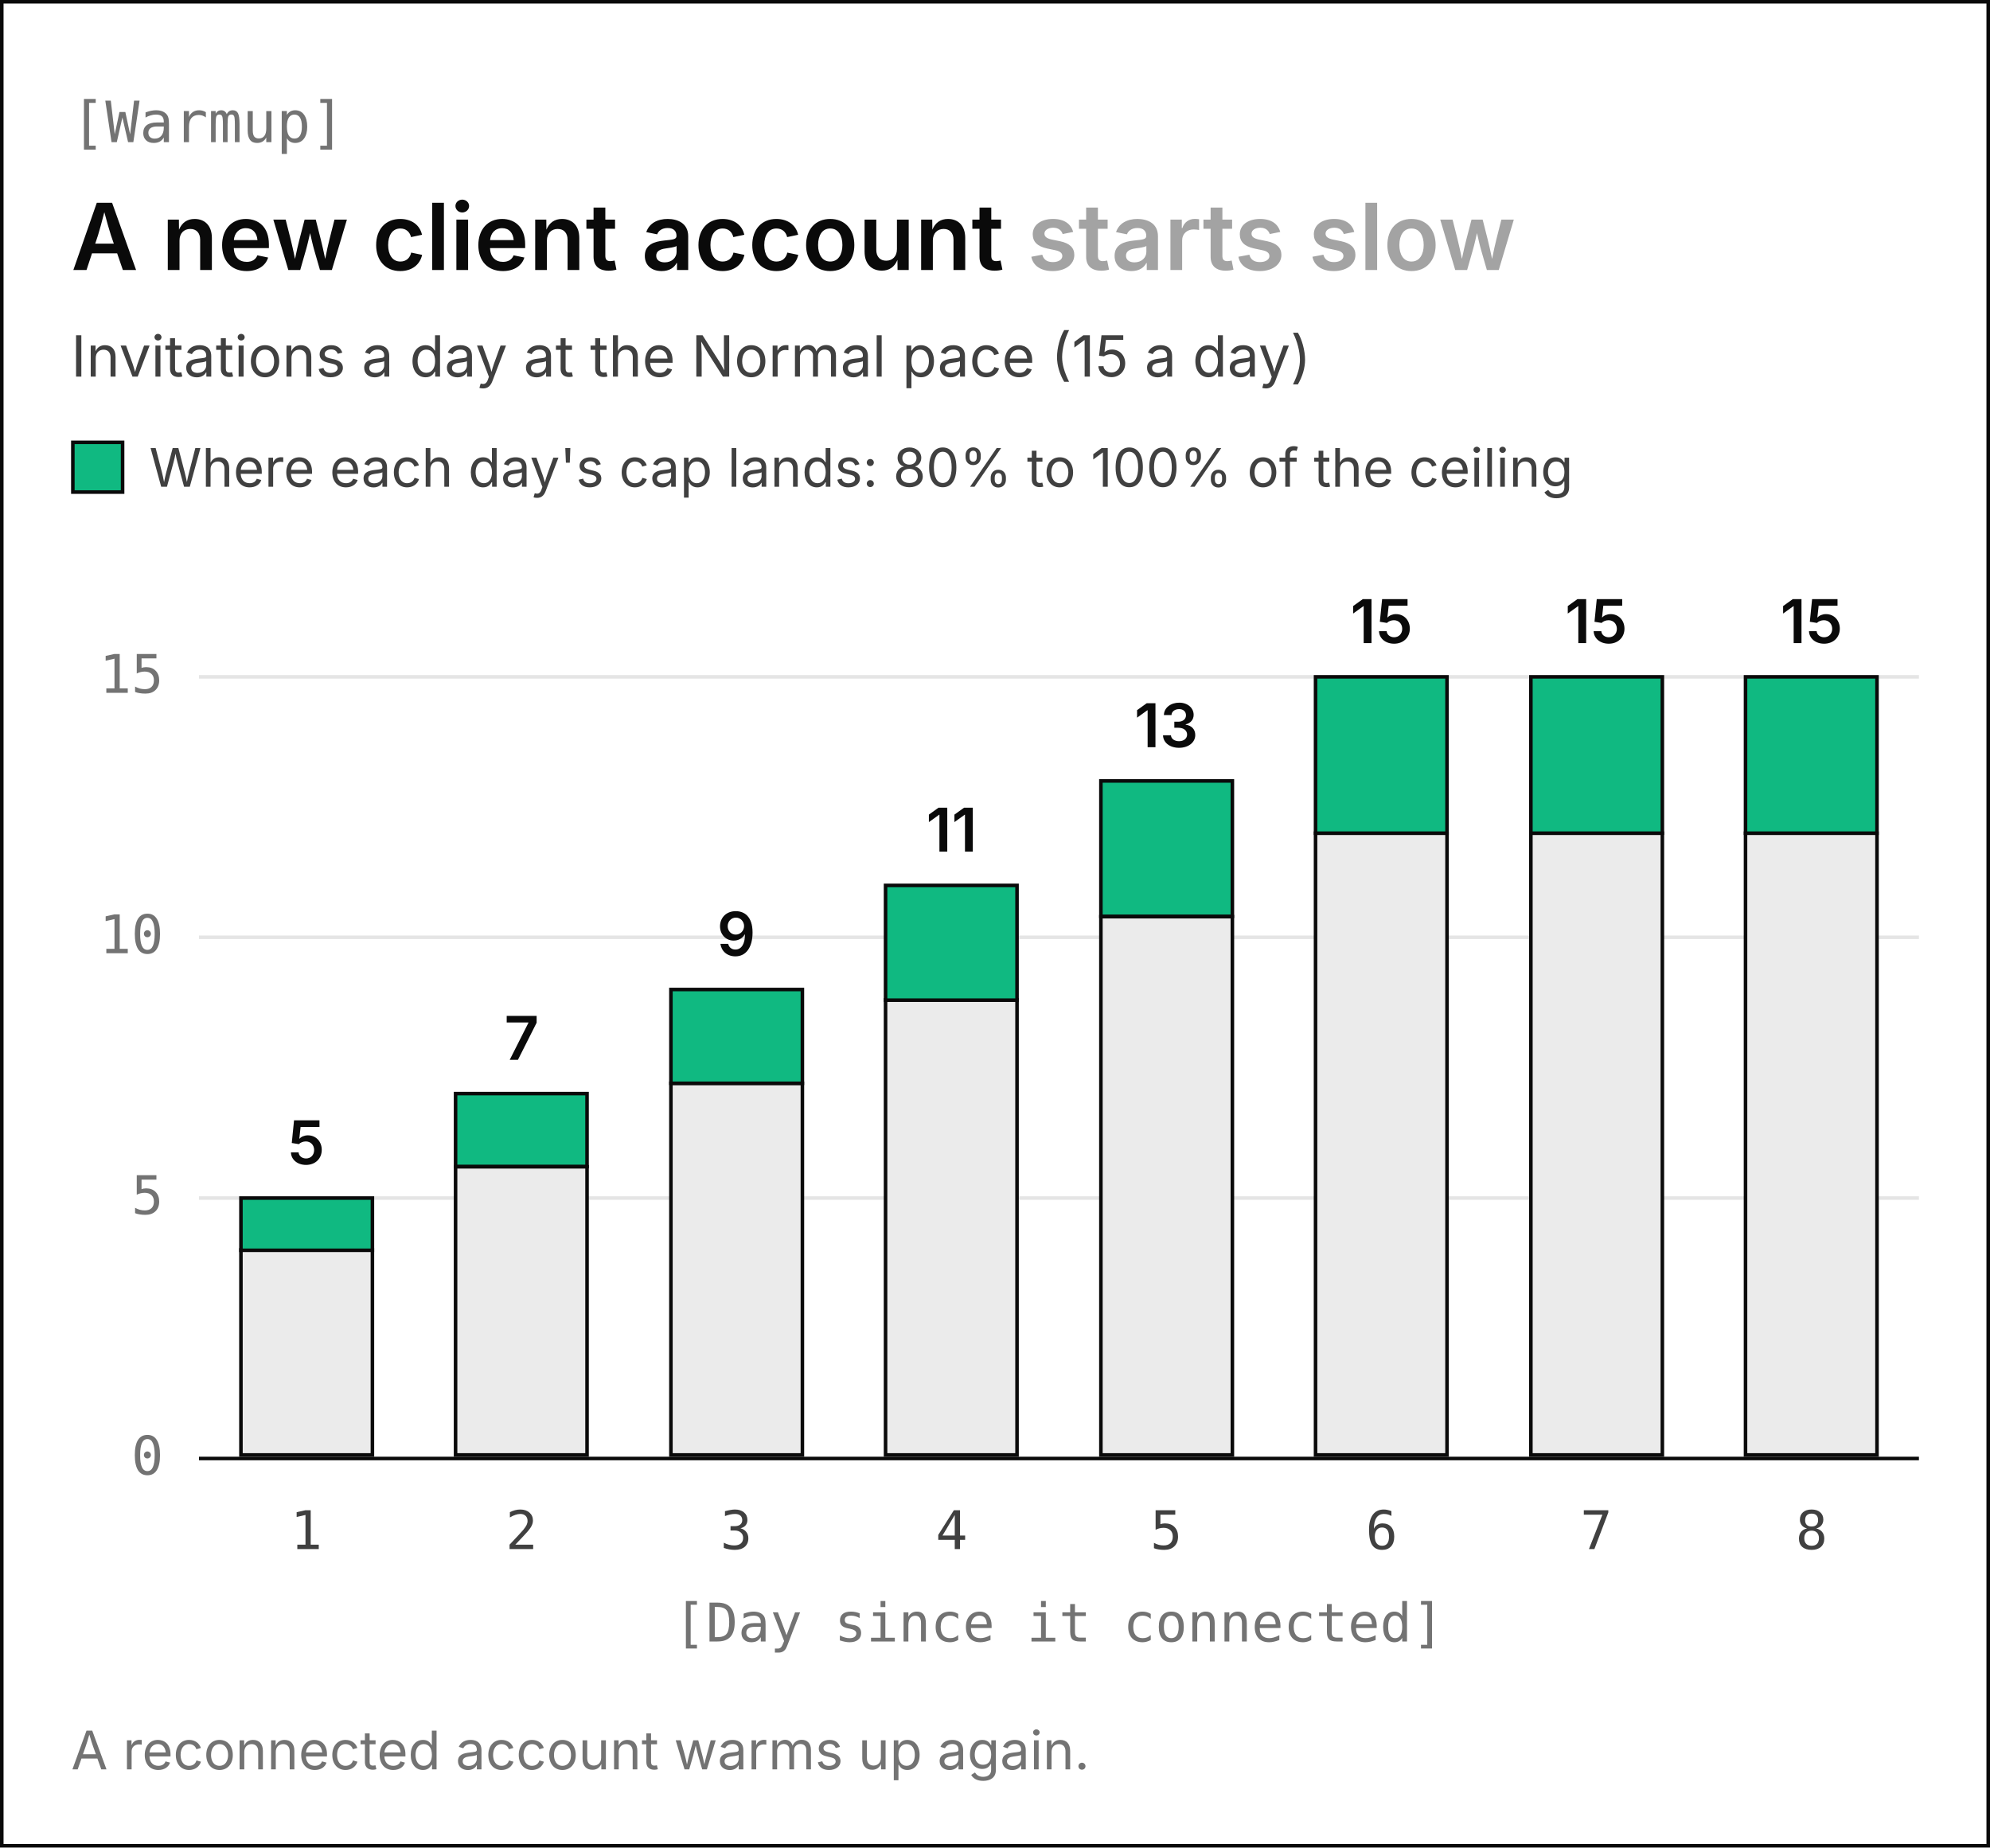
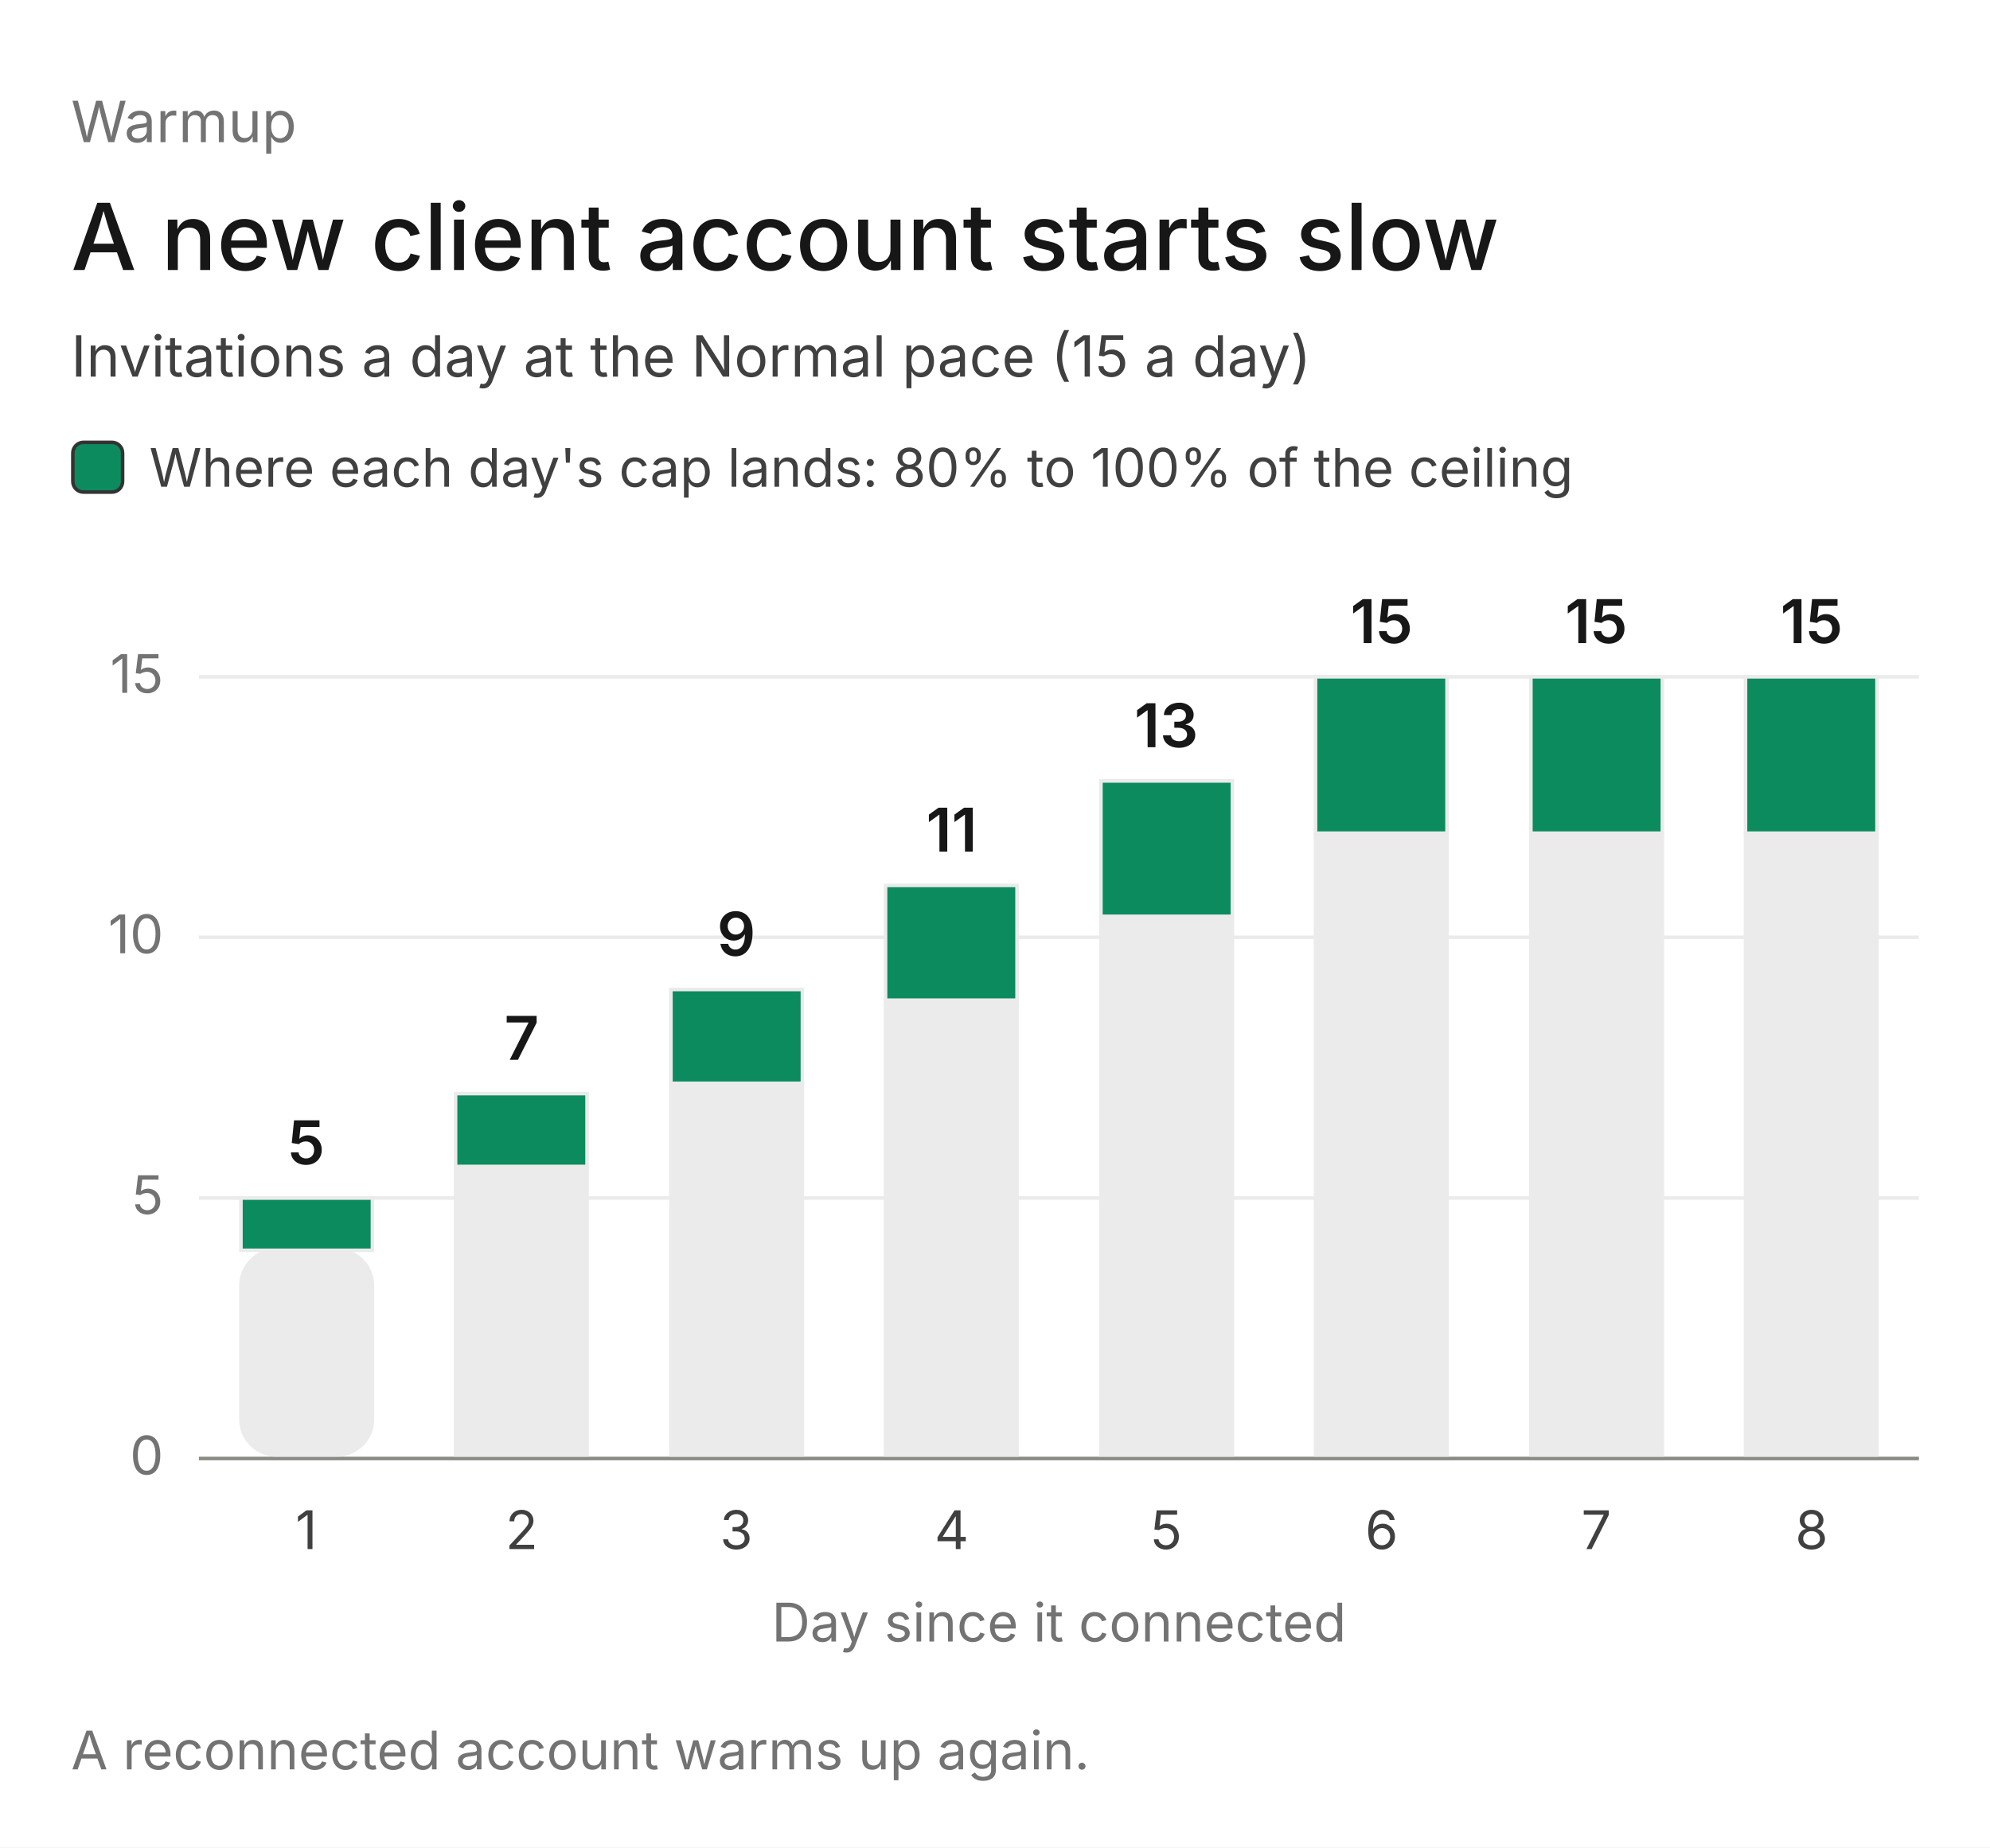
<svg xmlns="http://www.w3.org/2000/svg" viewBox="0 0 560 520" width="560" height="520" role="img" aria-labelledby="t d" font-family="Inter, system-ui, sans-serif">
  <rect width="560" height="520" fill="#ffffff" />
-   <rect x="0.5" y="0.5" width="559" height="519" fill="none" stroke="#0a0a0a" />
-   <text x="20" y="40" font-family="Geist Mono, ui-monospace, monospace" font-size="16" fill="#737373">[Warmup]</text>
-   <text x="20" y="76" font-size="26" font-weight="600" fill="#0a0a0a">A new client account <tspan fill="#a3a3a3">starts slow</tspan>
+   <text x="20" y="40" font-family="Inter, system-ui, sans-serif" font-size="16" fill="#737373">Warmup</text>
+   <text x="20" y="76" font-size="26" font-weight="500" fill="#171717">A new client account <tspan fill="#171717">starts slow</tspan>
  </text>
  <text x="20" y="106" font-size="16" fill="#404040">Invitations a day at the Normal pace (15 a day)</text>
-   <rect x="20.5" y="124.5" width="14" height="14" fill="#10b981" stroke="#0a0a0a" />
+   <rect x="20.5" y="124.5" width="14" height="14" fill="#0c8c5e" stroke="#333333" rx="3" />
  <text x="42" y="137" font-size="15" fill="#404040">Where each day's cap lands: 80% to 100% of the ceiling</text>
-   <line x1="56" x2="540" y1="410.5" y2="410.5" stroke="#0a0a0a" />
-   <text x="46" y="415.0" text-anchor="end" font-family="Geist Mono, ui-monospace, monospace" font-size="15" fill="#737373">0</text>
-   <line x1="56" x2="540" y1="337.2" y2="337.2" stroke="#e5e5e5" />
-   <text x="46" y="341.7" text-anchor="end" font-family="Geist Mono, ui-monospace, monospace" font-size="15" fill="#737373">5</text>
-   <line x1="56" x2="540" y1="263.8" y2="263.8" stroke="#e5e5e5" />
-   <text x="46" y="268.3" text-anchor="end" font-family="Geist Mono, ui-monospace, monospace" font-size="15" fill="#737373">10</text>
-   <line x1="56" x2="540" y1="190.5" y2="190.5" stroke="#e5e5e5" />
-   <text x="46" y="195.0" text-anchor="end" font-family="Geist Mono, ui-monospace, monospace" font-size="15" fill="#737373">15</text>
-   <rect x="67.8" y="351.8" width="37" height="57.7" fill="#ebebeb" stroke="#0a0a0a" />
-   <rect x="67.8" y="337.2" width="37" height="14.7" fill="#10b981" stroke="#0a0a0a" />
-   <text x="86.2" y="327.7" text-anchor="middle" font-size="17" font-weight="600" fill="#0a0a0a">5</text>
-   <text x="86.2" y="436" text-anchor="middle" font-family="Geist Mono, ui-monospace, monospace" font-size="15" fill="#404040">1</text>
-   <rect x="128.2" y="328.4" width="37" height="81.1" fill="#ebebeb" stroke="#0a0a0a" />
-   <rect x="128.2" y="307.8" width="37" height="20.5" fill="#10b981" stroke="#0a0a0a" />
-   <text x="146.8" y="298.3" text-anchor="middle" font-size="17" font-weight="600" fill="#0a0a0a">7</text>
-   <text x="146.8" y="436" text-anchor="middle" font-family="Geist Mono, ui-monospace, monospace" font-size="15" fill="#404040">2</text>
-   <rect x="188.8" y="304.9" width="37" height="104.6" fill="#ebebeb" stroke="#0a0a0a" />
-   <rect x="188.8" y="278.5" width="37" height="26.4" fill="#10b981" stroke="#0a0a0a" />
-   <text x="207.2" y="269.0" text-anchor="middle" font-size="17" font-weight="600" fill="#0a0a0a">9</text>
-   <text x="207.2" y="436" text-anchor="middle" font-family="Geist Mono, ui-monospace, monospace" font-size="15" fill="#404040">3</text>
-   <rect x="249.2" y="281.4" width="37" height="128.1" fill="#ebebeb" stroke="#0a0a0a" />
-   <rect x="249.2" y="249.2" width="37" height="32.3" fill="#10b981" stroke="#0a0a0a" />
-   <text x="267.8" y="239.7" text-anchor="middle" font-size="17" font-weight="600" fill="#0a0a0a">11</text>
-   <text x="267.8" y="436" text-anchor="middle" font-family="Geist Mono, ui-monospace, monospace" font-size="15" fill="#404040">4</text>
-   <rect x="309.8" y="258.0" width="37" height="151.5" fill="#ebebeb" stroke="#0a0a0a" />
-   <rect x="309.8" y="219.8" width="37" height="38.1" fill="#10b981" stroke="#0a0a0a" />
-   <text x="328.2" y="210.3" text-anchor="middle" font-size="17" font-weight="600" fill="#0a0a0a">13</text>
-   <text x="328.2" y="436" text-anchor="middle" font-family="Geist Mono, ui-monospace, monospace" font-size="15" fill="#404040">5</text>
-   <rect x="370.2" y="234.5" width="37" height="175.0" fill="#ebebeb" stroke="#0a0a0a" />
-   <rect x="370.2" y="190.5" width="37" height="44.0" fill="#10b981" stroke="#0a0a0a" />
-   <text x="388.8" y="181.0" text-anchor="middle" font-size="17" font-weight="600" fill="#0a0a0a">15</text>
-   <text x="388.8" y="436" text-anchor="middle" font-family="Geist Mono, ui-monospace, monospace" font-size="15" fill="#404040">6</text>
-   <rect x="430.8" y="234.5" width="37" height="175.0" fill="#ebebeb" stroke="#0a0a0a" />
-   <rect x="430.8" y="190.5" width="37" height="44.0" fill="#10b981" stroke="#0a0a0a" />
-   <text x="449.2" y="181.0" text-anchor="middle" font-size="17" font-weight="600" fill="#0a0a0a">15</text>
-   <text x="449.2" y="436" text-anchor="middle" font-family="Geist Mono, ui-monospace, monospace" font-size="15" fill="#404040">7</text>
-   <rect x="491.2" y="234.5" width="37" height="175.0" fill="#ebebeb" stroke="#0a0a0a" />
-   <rect x="491.2" y="190.5" width="37" height="44.0" fill="#10b981" stroke="#0a0a0a" />
-   <text x="509.8" y="181.0" text-anchor="middle" font-size="17" font-weight="600" fill="#0a0a0a">15</text>
-   <text x="509.8" y="436" text-anchor="middle" font-family="Geist Mono, ui-monospace, monospace" font-size="15" fill="#404040">8</text>
-   <text x="298" y="462" text-anchor="middle" font-family="Geist Mono, ui-monospace, monospace" font-size="15" fill="#737373">[Day since it connected]</text>
+   <line x1="56" x2="540" y1="410.5" y2="410.5" stroke="#8a8a85" />
+   <text x="46" y="415.0" text-anchor="end" font-family="Inter, system-ui, sans-serif" font-size="15" fill="#737373">0</text>
+   <line x1="56" x2="540" y1="337.2" y2="337.2" stroke="#ebebeb" />
+   <text x="46" y="341.7" text-anchor="end" font-family="Inter, system-ui, sans-serif" font-size="15" fill="#737373">5</text>
+   <line x1="56" x2="540" y1="263.8" y2="263.8" stroke="#ebebeb" />
+   <text x="46" y="268.3" text-anchor="end" font-family="Inter, system-ui, sans-serif" font-size="15" fill="#737373">10</text>
+   <line x1="56" x2="540" y1="190.5" y2="190.5" stroke="#ebebeb" />
+   <text x="46" y="195.0" text-anchor="end" font-family="Inter, system-ui, sans-serif" font-size="15" fill="#737373">15</text>
+   <rect x="67.8" y="351.8" width="37" height="57.7" fill="#ebebeb" stroke="#ebebeb" rx="10" />
+   <rect x="67.8" y="337.2" width="37" height="14.7" fill="#0c8c5e" stroke="#ebebeb" />
+   <text x="86.2" y="327.7" text-anchor="middle" font-size="17" font-weight="600" fill="#171717">5</text>
+   <text x="86.2" y="436" text-anchor="middle" font-family="Inter, system-ui, sans-serif" font-size="15" fill="#404040">1</text>
+   <rect x="128.2" y="328.4" width="37" height="81.1" fill="#ebebeb" stroke="#ebebeb" />
+   <rect x="128.2" y="307.8" width="37" height="20.5" fill="#0c8c5e" stroke="#ebebeb" />
+   <text x="146.8" y="298.3" text-anchor="middle" font-size="17" font-weight="600" fill="#171717">7</text>
+   <text x="146.8" y="436" text-anchor="middle" font-family="Inter, system-ui, sans-serif" font-size="15" fill="#404040">2</text>
+   <rect x="188.8" y="304.9" width="37" height="104.6" fill="#ebebeb" stroke="#ebebeb" />
+   <rect x="188.8" y="278.5" width="37" height="26.4" fill="#0c8c5e" stroke="#ebebeb" />
+   <text x="207.2" y="269.0" text-anchor="middle" font-size="17" font-weight="600" fill="#171717">9</text>
+   <text x="207.2" y="436" text-anchor="middle" font-family="Inter, system-ui, sans-serif" font-size="15" fill="#404040">3</text>
+   <rect x="249.2" y="281.4" width="37" height="128.1" fill="#ebebeb" stroke="#ebebeb" />
+   <rect x="249.2" y="249.2" width="37" height="32.3" fill="#0c8c5e" stroke="#ebebeb" />
+   <text x="267.8" y="239.7" text-anchor="middle" font-size="17" font-weight="600" fill="#171717">11</text>
+   <text x="267.8" y="436" text-anchor="middle" font-family="Inter, system-ui, sans-serif" font-size="15" fill="#404040">4</text>
+   <rect x="309.8" y="258.0" width="37" height="151.5" fill="#ebebeb" stroke="#ebebeb" />
+   <rect x="309.8" y="219.8" width="37" height="38.1" fill="#0c8c5e" stroke="#ebebeb" />
+   <text x="328.2" y="210.3" text-anchor="middle" font-size="17" font-weight="600" fill="#171717">13</text>
+   <text x="328.2" y="436" text-anchor="middle" font-family="Inter, system-ui, sans-serif" font-size="15" fill="#404040">5</text>
+   <rect x="370.2" y="234.5" width="37" height="175.0" fill="#ebebeb" stroke="#ebebeb" />
+   <rect x="370.2" y="190.5" width="37" height="44.0" fill="#0c8c5e" stroke="#ebebeb" />
+   <text x="388.8" y="181.0" text-anchor="middle" font-size="17" font-weight="600" fill="#171717">15</text>
+   <text x="388.8" y="436" text-anchor="middle" font-family="Inter, system-ui, sans-serif" font-size="15" fill="#404040">6</text>
+   <rect x="430.8" y="234.5" width="37" height="175.0" fill="#ebebeb" stroke="#ebebeb" />
+   <rect x="430.8" y="190.5" width="37" height="44.0" fill="#0c8c5e" stroke="#ebebeb" />
+   <text x="449.2" y="181.0" text-anchor="middle" font-size="17" font-weight="600" fill="#171717">15</text>
+   <text x="449.2" y="436" text-anchor="middle" font-family="Inter, system-ui, sans-serif" font-size="15" fill="#404040">7</text>
+   <rect x="491.2" y="234.5" width="37" height="175.0" fill="#ebebeb" stroke="#ebebeb" />
+   <rect x="491.2" y="190.5" width="37" height="44.0" fill="#0c8c5e" stroke="#ebebeb" />
+   <text x="509.8" y="181.0" text-anchor="middle" font-size="17" font-weight="600" fill="#171717">15</text>
+   <text x="509.8" y="436" text-anchor="middle" font-family="Inter, system-ui, sans-serif" font-size="15" fill="#404040">8</text>
+   <text x="298" y="462" text-anchor="middle" font-family="Inter, system-ui, sans-serif" font-size="15" fill="#737373">Day since it connected</text>
  <text x="20" y="498" font-size="15" fill="#737373">A reconnected account warms up again.</text>
</svg>
